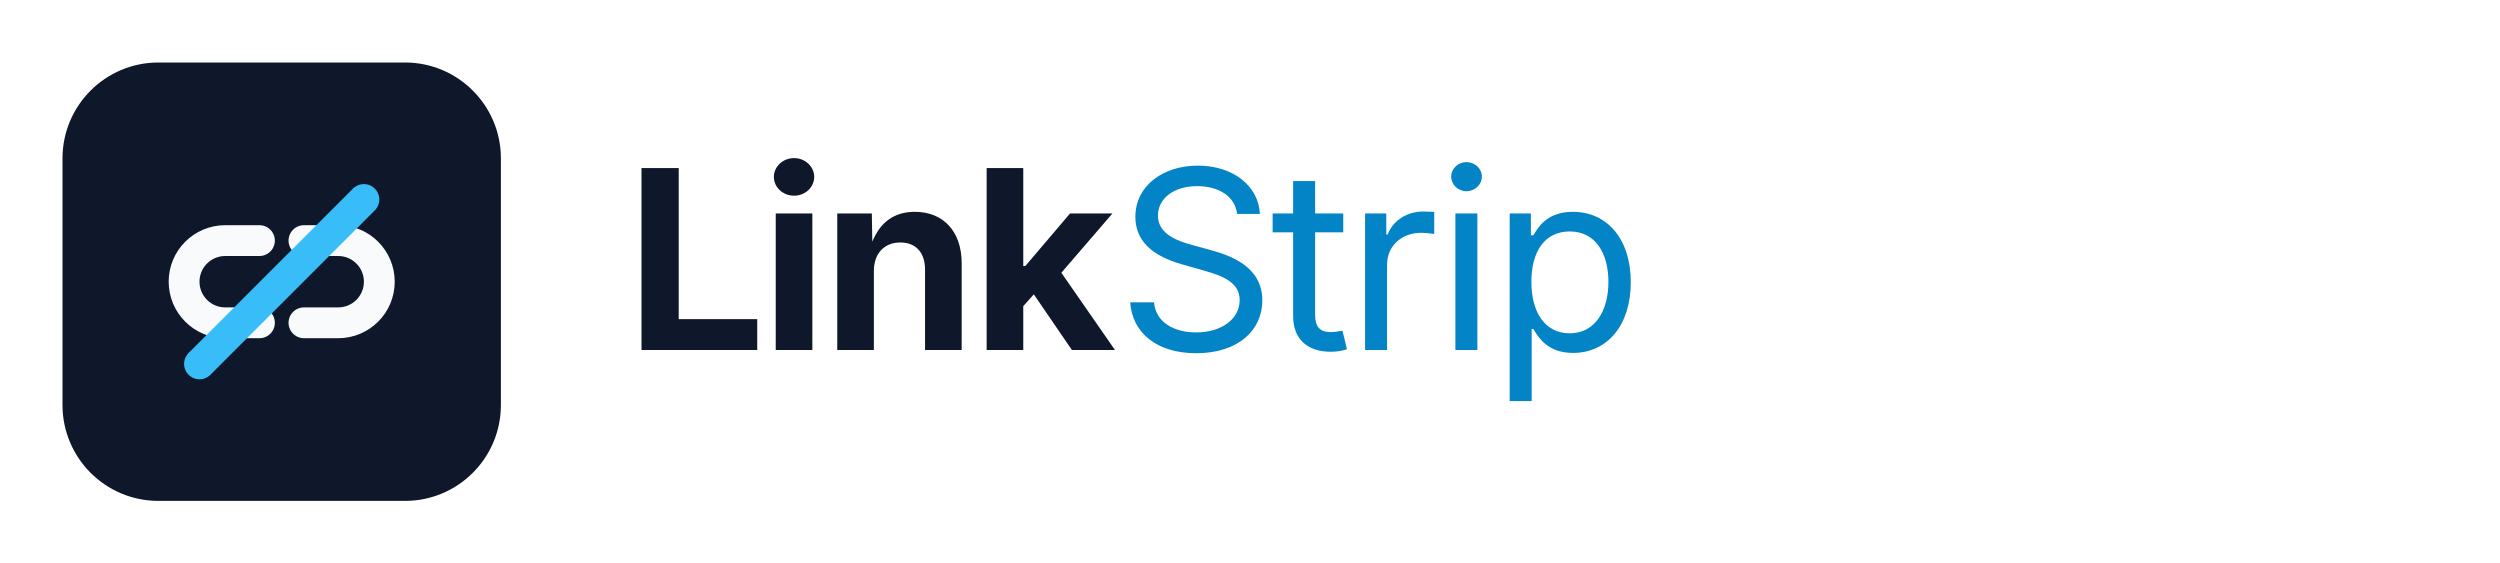
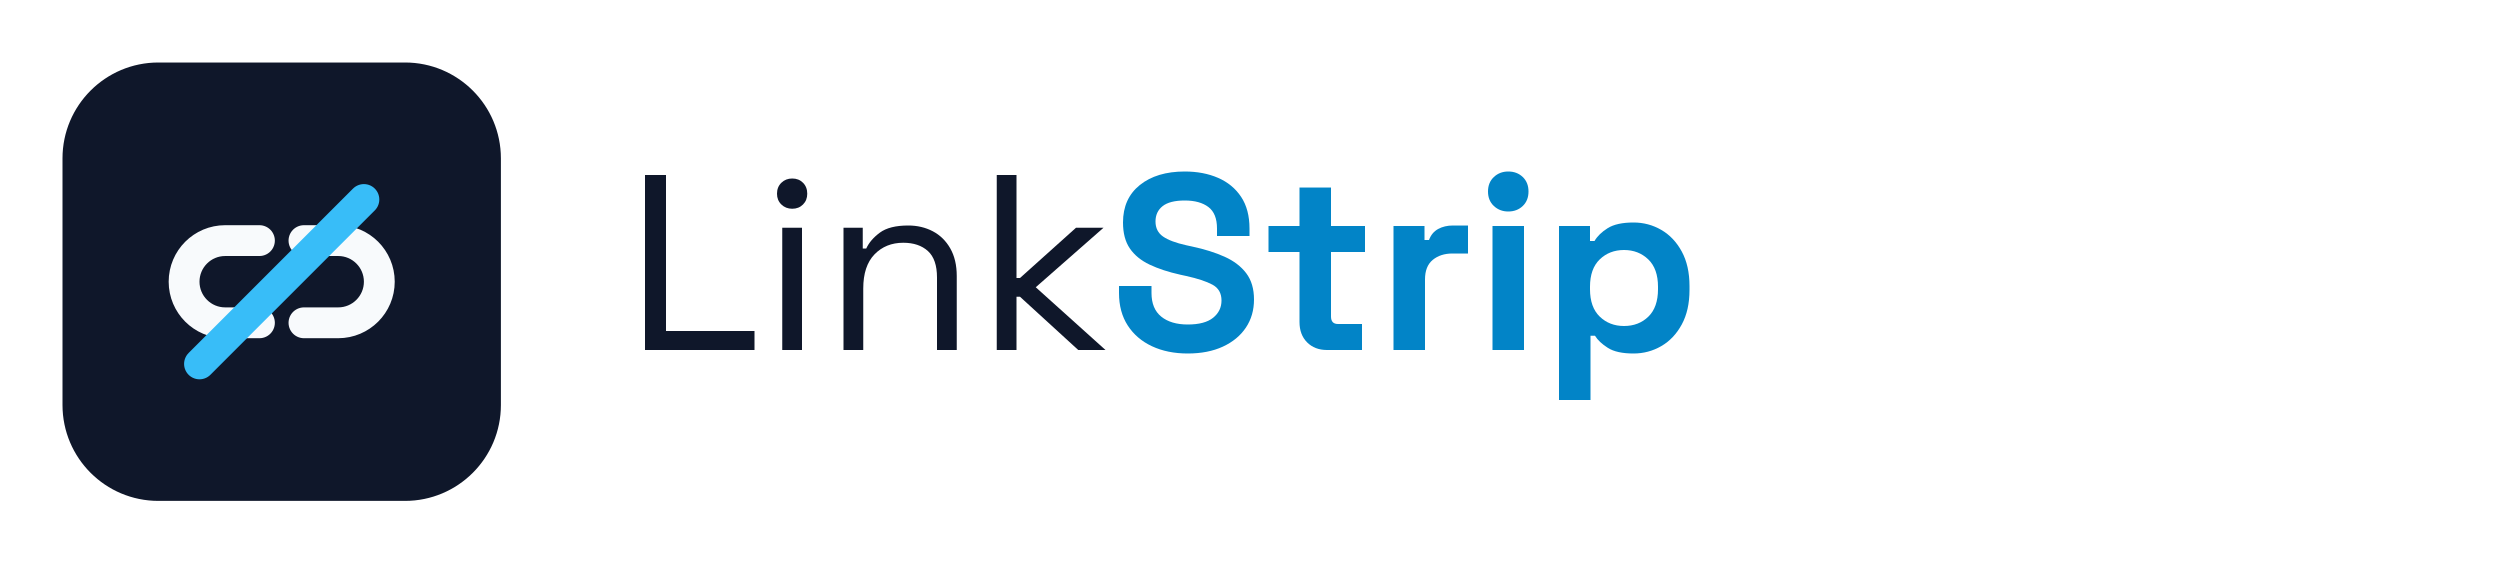
<svg xmlns="http://www.w3.org/2000/svg" viewBox="0 0 400 90" width="400" height="90">
  <g transform="translate(10, 10) scale(0.137)" fill="none" stroke-linecap="round" stroke-linejoin="round">
    <rect width="512" height="512" rx="112" fill="#0F172A" />
    <path d="M 230 208 H 190 A 48 48 0 0 0 142 256 A 48 48 0 0 0 190 304 H 230" stroke="#F8FAFC" stroke-width="36" />
    <path d="M 282 304 H 322 A 48 48 0 0 0 370 256 A 48 48 0 0 0 322 208 H 282" stroke="#F8FAFC" stroke-width="36" />
    <line x1="160" y1="352" x2="352" y2="160" stroke="#38BDF8" stroke-width="36" />
  </g>
-   <text x="100" y="56" font-family="-apple-system, BlinkMacSystemFont, 'Inter', 'Segoe UI', sans-serif" font-size="40" font-weight="700" fill="#0F172A" letter-spacing="-1">Link<tspan fill="#0284C7" font-weight="400">Strip</tspan>
-   </text>
+   <path d="M80 0V700H164V76H518V0Z" fill="#0F172A" transform="translate(100.00, 56.00) scale(0.04, -0.04)" />
+   <path d="M83 0V489H162V0ZM123 565Q97 565 79.5 582.0Q62 599 62 625Q62 652 79.5 669.0Q97 686 123 686Q149 686 166.0 669.0Q183 652 183 625Q183 599 166.0 582.0Q149 565 123 565Z" fill="#0F172A" transform="translate(121.84, 56.00) scale(0.04, -0.04)" />
+   <path d="M83 0V489H160V406H174Q190 441 228.5 469.5Q267 498 342 498Q396 498 440.0 475.0Q484 452 510.0 406.5Q536 361 536 296V0H457V290Q457 363 420.5 396.0Q384 429 322 429Q252 429 207.0 382.5Q162 336 162 246V0Z" fill="#0F172A" transform="translate(131.64, 56.00) scale(0.04, -0.04)" />
+   <path d="M83 0V700H162V288H176L400 489H510L239 251L518 0H409L176 213H162V0Z" fill="#0F172A" transform="translate(156.16, 56.00) scale(0.04, -0.04)" />
+   <path d="M309 -14Q228 -14 166.0 15.0Q104 44 69.0 98.0Q34 152 34 228V256H164V228Q164 165 203.0 133.5Q242 102 309 102Q377 102 410.5 129.0Q444 156 444 198Q444 242 407.5 261.5Q371 281 303 296L280 301Q208 317 156.5 341.5Q105 366 77.5 406.0Q50 446 50 510Q50 606 117.5 660.0Q185 714 297 714Q372 714 430.5 688.5Q489 663 522.5 612.5Q556 562 556 486V456H426V486Q426 546 391.5 572.0Q357 598 297 598Q237 598 208.5 575.5Q180 553 180 514Q180 475 210.0 454.0Q240 433 303 419L326 414Q401 398 456.5 373.0Q512 348 543.0 307.0Q574 266 574 202Q574 138 541.5 89.5Q509 41 449.5 13.5Q390 -14 309 -14Z" fill="#0284C7" transform="translate(177.68, 56.00) scale(0.04, -0.04)" />
+   <path d="M260 0Q211 0 180.5 30.5Q150 61 150 112V392H26V496H150V650H276V496H412V392H276V134Q276 104 304 104H400V0Z" fill="#0284C7" transform="translate(201.92, 56.00) scale(0.04, -0.04)" />
+   <path d="M70 0V496H194V440H212Q223 470 248.5 484.0Q274 498 308 498H368V386H306Q258 386 227.0 360.5Q196 335 196 282V0Z" fill="#0284C7" transform="translate(220.16, 56.00) scale(0.04, -0.04)" />
+   <path d="M70 0V496H196V0ZM133 554Q99 554 75.5 576.0Q52 598 52 634Q52 670 75.5 692.0Q99 714 133 714Q168 714 191.0 692.0Q214 670 214 634Q214 598 191.0 576.0Q168 554 133 554Z" fill="#0284C7" transform="translate(236.00, 56.00) scale(0.04, -0.04)" />
+   <path d="M70 -200V496H194V436H212Q229 465 265.0 487.5Q301 510 368 510Q428 510 479.0 480.5Q530 451 561.0 394.0Q592 337 592 256V240Q592 159 561.0 102.0Q530 45 479.0 15.5Q428 -14 368 -14Q301 -14 265.5 8.5Q230 31 214 57H196V-200ZM330 96Q389 96 427.5 133.5Q466 171 466 243V253Q466 325 427.0 362.5Q388 400 330 400Q272 400 233.0 362.5Q194 325 194 253V243Q194 171 233.0 133.5Q272 96 330 96Z" fill="#0284C7" transform="translate(246.64, 56.00) scale(0.04, -0.04)" />
</svg>
